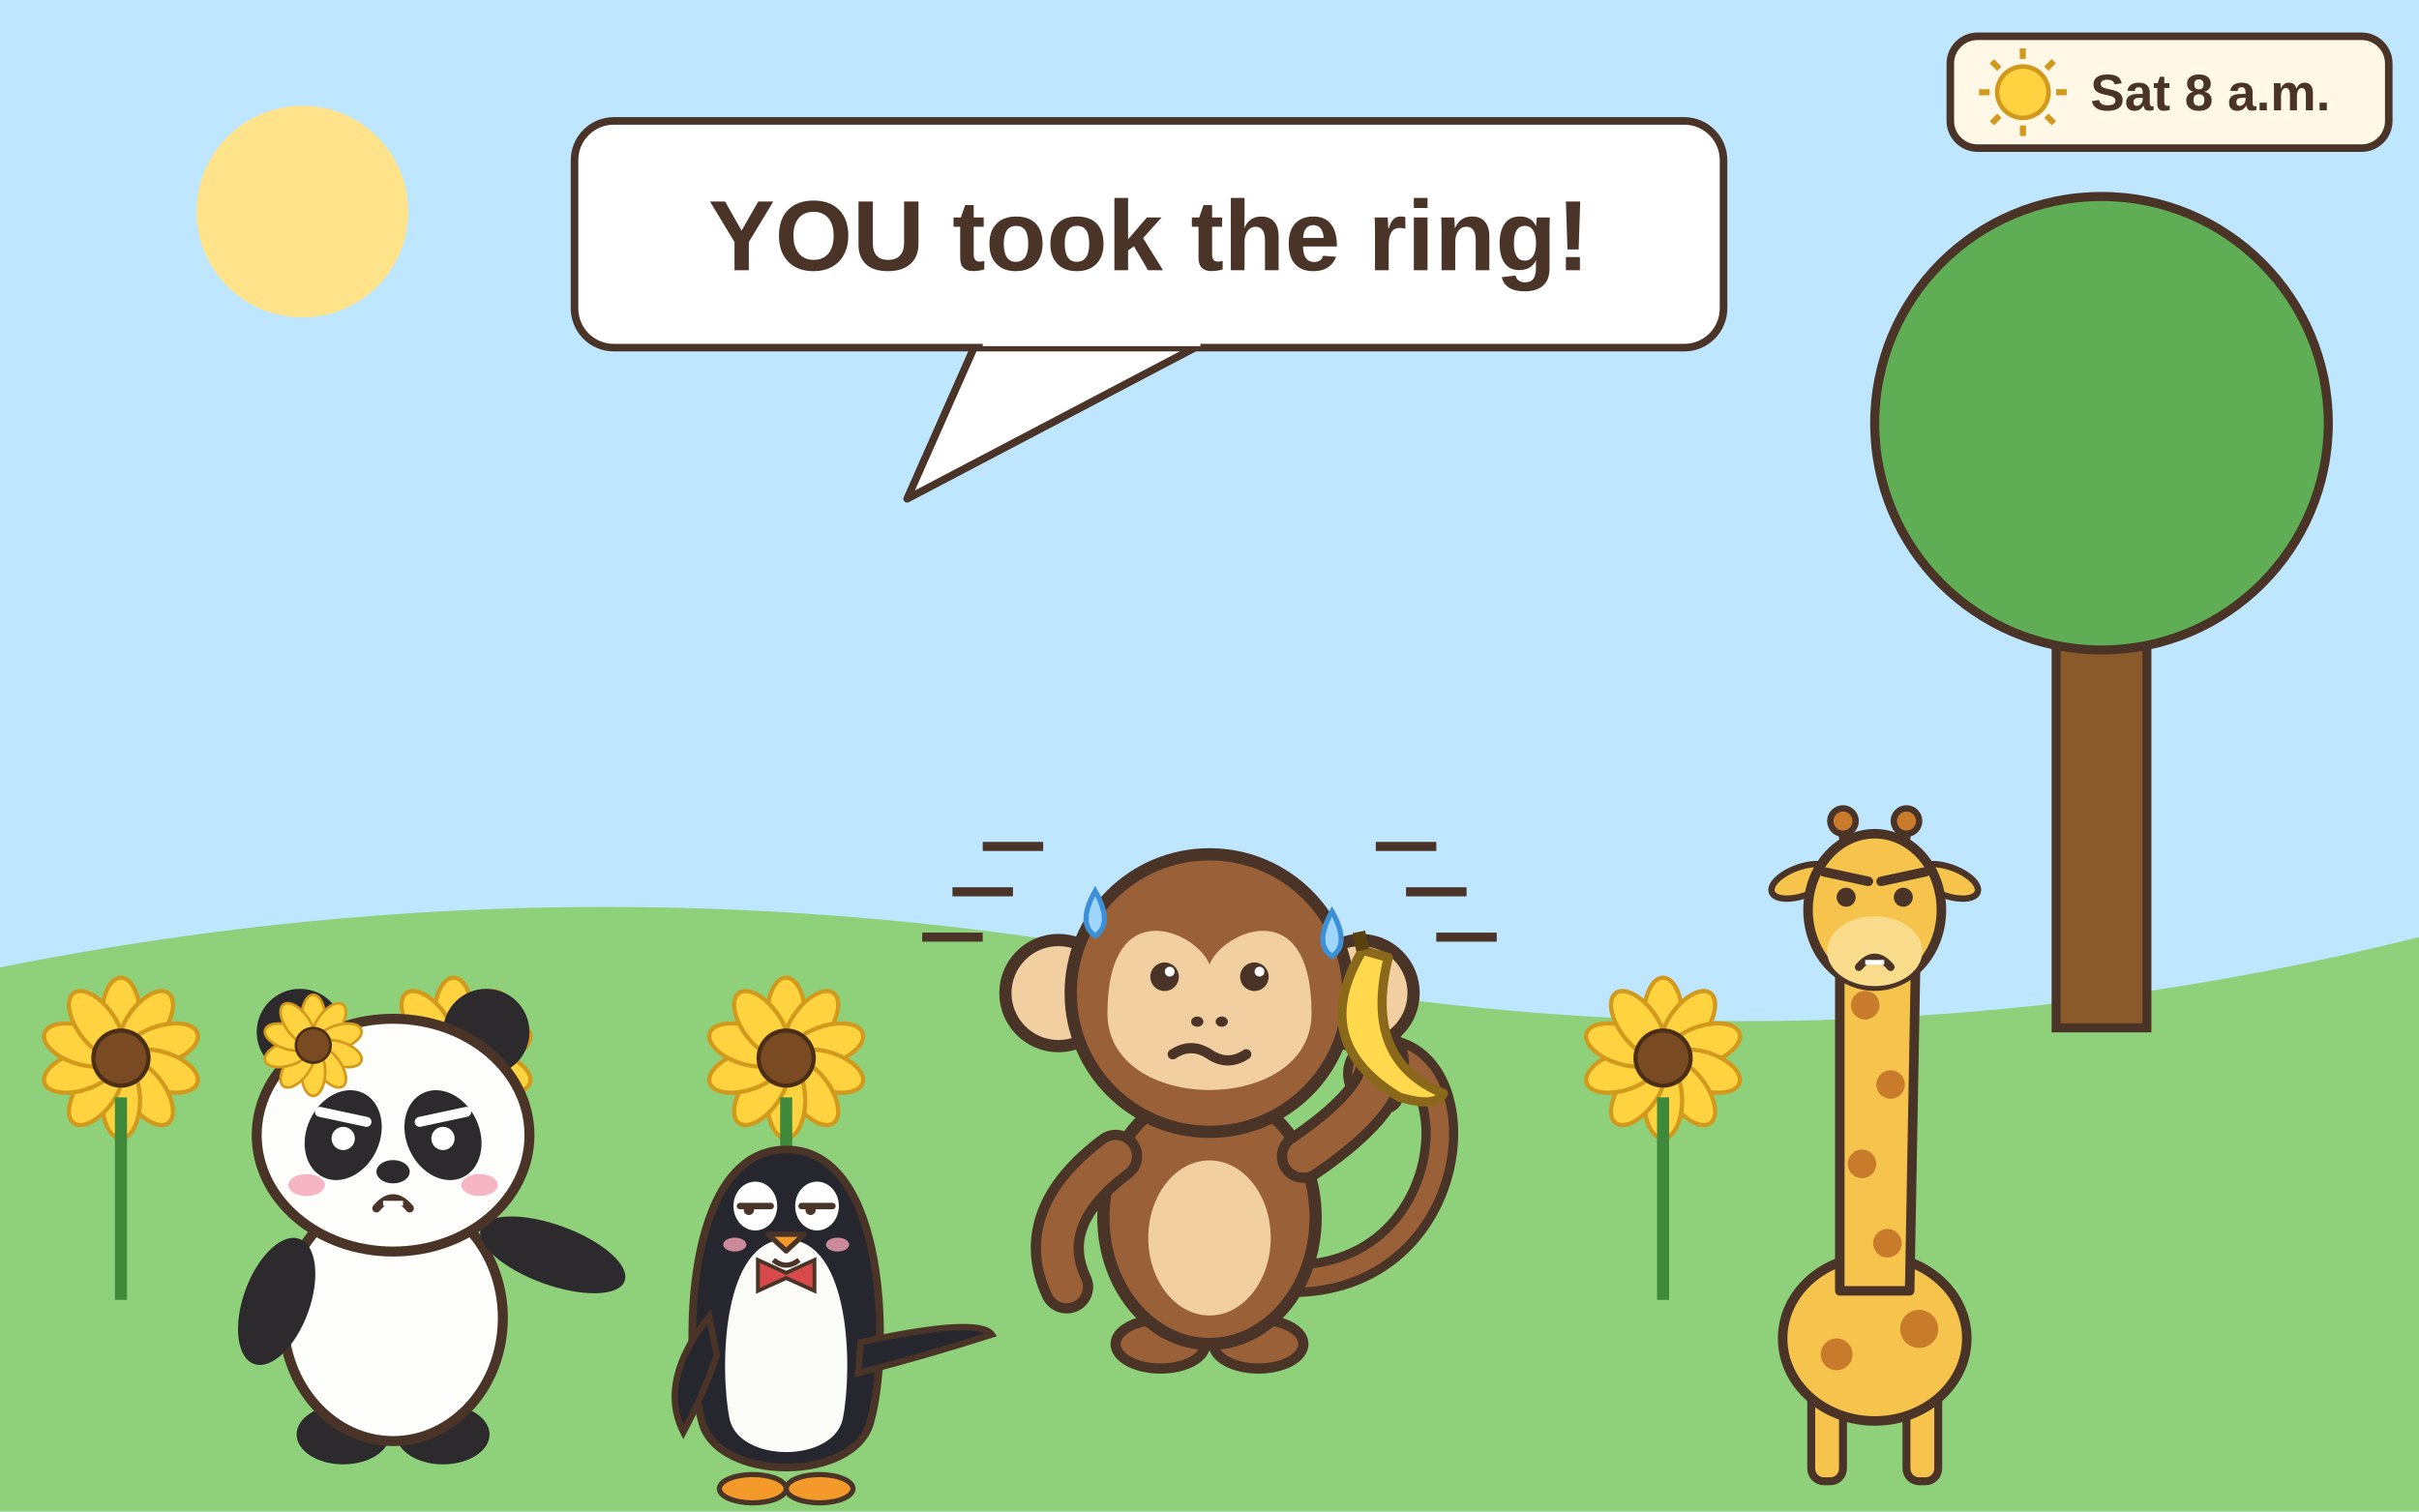
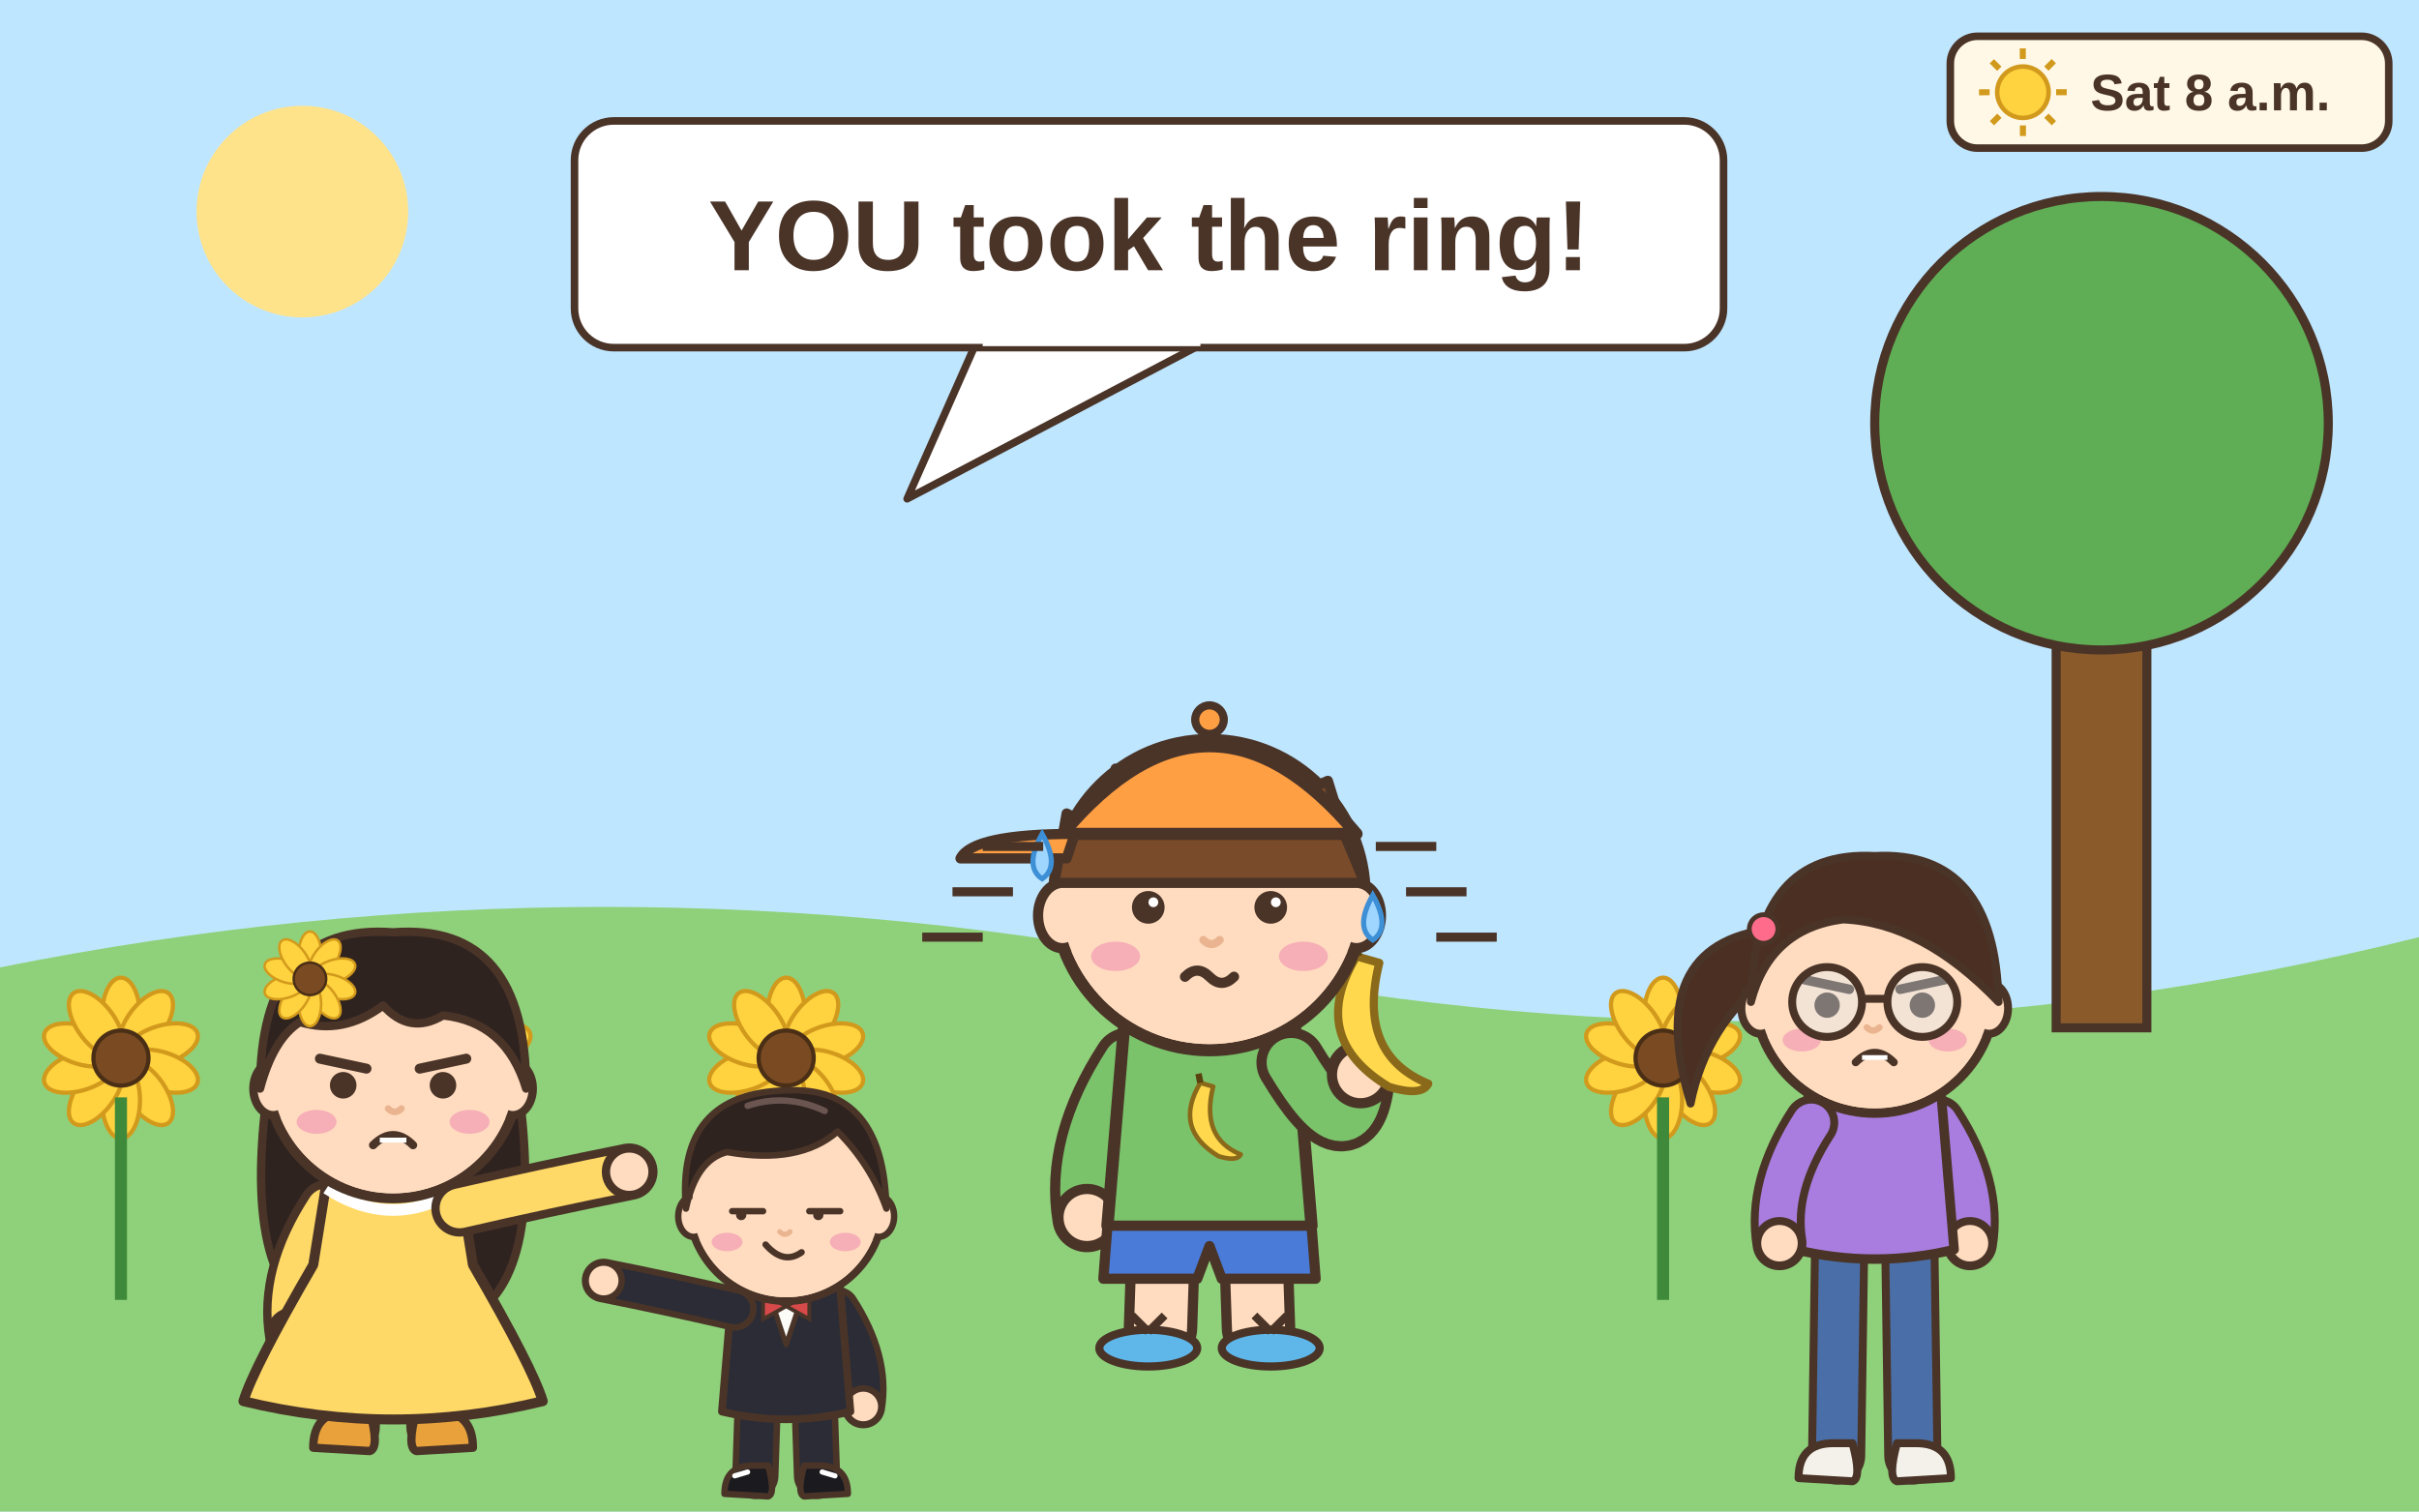
<svg xmlns="http://www.w3.org/2000/svg" viewBox="0 0 1600 1000" width="1600" height="1000">
  <style>.ch{animation:breathe 3.4s ease-in-out infinite;animation-delay:var(--d,0s);transform-box:fill-box;transform-origin:50% 100%}.m-happy,.m-love{animation-name:hop;animation-duration:2.8s}.m-shock{animation-name:shiver;animation-duration:2.4s}.m-angry{animation-name:puff;animation-duration:1.3s}.m-sad,.m-cry{animation-name:droop;animation-duration:4s}.m-sleep{animation-name:snore;animation-duration:3.8s}.m-sly,.m-sweat,.m-grumpy{animation-name:shifty;animation-duration:2.4s}@keyframes breathe{50%{transform:scale(1.015,.985)}}@keyframes hop{0%,58%,100%{transform:none}68%{transform:translateY(-16px) scale(.98,1.03)}78%{transform:scale(1.035,.965)}86%{transform:none}}@keyframes shiver{0%,30%,100%{transform:none}4%{transform:translateX(-7px) rotate(-1.5deg)}8%{transform:translateX(7px) rotate(1.5deg)}12%{transform:translateX(-6px)}16%{transform:translateX(6px)}20%{transform:translateX(-3px)}}@keyframes puff{50%{transform:scale(1.045,.965) translateY(2px)}}@keyframes droop{50%{transform:scale(1.01,.97) rotate(-1.2deg)}}@keyframes snore{50%{transform:scale(1.035,.965)}}@keyframes shifty{0%,100%{transform:rotate(-2deg)}50%{transform:rotate(2deg)}}.blink{animation:blink 4.6s infinite;animation-delay:var(--d,0s);transform-box:fill-box;transform-origin:50% 50%}@keyframes blink{0%,91%,100%{transform:none}94%{transform:scaleY(.1)}}.drip{animation:drip 1.8s ease-in infinite;animation-delay:var(--d,0s)}.drip+.drip{animation-delay:calc(var(--d,0s) - .9s)}@keyframes drip{0%{transform:translateY(-8px);opacity:0}25%{opacity:1}100%{transform:translateY(34px);opacity:0}}.zz{animation:zz 3s ease-in-out infinite}@keyframes zz{0%{transform:translate(0,14px);opacity:0}30%{opacity:1}100%{transform:translate(24px,-34px);opacity:0}}.twinkle{animation:tw 1.8s ease-in-out infinite;animation-delay:var(--d,0s);transform-box:fill-box;transform-origin:50% 50%}@keyframes tw{0%,100%{transform:scale(.7) rotate(0);opacity:.75}50%{transform:scale(1.18) rotate(45deg);opacity:1}}.sway{animation:sway 3.4s ease-in-out infinite;animation-delay:var(--d,0s);transform-box:fill-box;transform-origin:50% 100%}@keyframes sway{0%,100%{transform:rotate(-3deg) translateY(0)}50%{transform:rotate(3deg) translateY(-14px)}}.beat{animation:beat 1.3s ease-in-out infinite;animation-delay:var(--d,0s);transform-box:fill-box;transform-origin:50% 50%}@keyframes beat{0%,60%,100%{transform:scale(1)}12%{transform:scale(1.16)}24%{transform:scale(.96)}36%{transform:scale(1.08)}}.tail{animation:wag 1.7s ease-in-out infinite;transform-origin:60px -40px}@keyframes wag{50%{transform:rotate(10deg)}}.paw{animation:paw 1s ease-in-out infinite;transform-origin:56px -112px}@keyframes paw{50%{transform:rotate(-18deg)}}.float{animation:float 3.2s ease-in-out infinite;animation-delay:var(--d,0s)}@keyframes float{50%{transform:translateY(-18px)}}.ripple{animation:ripple 2.8s ease-in-out infinite;animation-delay:var(--d,0s)}@keyframes ripple{50%{transform:translateX(26px);opacity:.3}}.flutter{animation:flutter 2.4s ease-in-out infinite;animation-delay:var(--d,0s);transform-box:fill-box;transform-origin:50% 0}@keyframes flutter{50%{transform:rotate(9deg)}}.glow{animation:glow 2.6s ease-in-out infinite}@keyframes glow{50%{opacity:.35}}@media (prefers-reduced-motion:reduce){*{animation:none!important}}</style>
  <rect width="1600" height="1000" fill="#bfe6ff" />
  <circle cx="200" cy="140" r="70" fill="#ffe38a" />
  <path d="M0 640 Q 400 560 800 640 T 1600 620 L 1600 1000 L 0 1000Z" fill="#8fd17a" />
  <rect x="1360" y="300" width="60" height="380" fill="#8a5a2b" stroke="#4a3428" stroke-width="6" />
  <circle cx="1390" cy="280" r="150" fill="#5fae55" stroke="#4a3428" stroke-width="6" />
  <g transform="translate(80 700) scale(1.4)">
    <ellipse cx="0" cy="-20" rx="9" ry="18" fill="#ffd23f" stroke="#d29a1c" stroke-width="2" transform="rotate(0)" />
    <ellipse cx="0" cy="-20" rx="9" ry="18" fill="#ffd23f" stroke="#d29a1c" stroke-width="2" transform="rotate(36)" />
    <ellipse cx="0" cy="-20" rx="9" ry="18" fill="#ffd23f" stroke="#d29a1c" stroke-width="2" transform="rotate(72)" />
    <ellipse cx="0" cy="-20" rx="9" ry="18" fill="#ffd23f" stroke="#d29a1c" stroke-width="2" transform="rotate(108)" />
    <ellipse cx="0" cy="-20" rx="9" ry="18" fill="#ffd23f" stroke="#d29a1c" stroke-width="2" transform="rotate(144)" />
    <ellipse cx="0" cy="-20" rx="9" ry="18" fill="#ffd23f" stroke="#d29a1c" stroke-width="2" transform="rotate(180)" />
    <ellipse cx="0" cy="-20" rx="9" ry="18" fill="#ffd23f" stroke="#d29a1c" stroke-width="2" transform="rotate(216)" />
    <ellipse cx="0" cy="-20" rx="9" ry="18" fill="#ffd23f" stroke="#d29a1c" stroke-width="2" transform="rotate(252)" />
    <ellipse cx="0" cy="-20" rx="9" ry="18" fill="#ffd23f" stroke="#d29a1c" stroke-width="2" transform="rotate(288)" />
    <ellipse cx="0" cy="-20" rx="9" ry="18" fill="#ffd23f" stroke="#d29a1c" stroke-width="2" transform="rotate(324)" />
    <circle r="13" fill="#7a4b22" stroke="#4a2f16" stroke-width="2" />
  </g>
  <g transform="translate(300 700) scale(1.4)">
    <ellipse cx="0" cy="-20" rx="9" ry="18" fill="#ffd23f" stroke="#d29a1c" stroke-width="2" transform="rotate(0)" />
    <ellipse cx="0" cy="-20" rx="9" ry="18" fill="#ffd23f" stroke="#d29a1c" stroke-width="2" transform="rotate(36)" />
    <ellipse cx="0" cy="-20" rx="9" ry="18" fill="#ffd23f" stroke="#d29a1c" stroke-width="2" transform="rotate(72)" />
    <ellipse cx="0" cy="-20" rx="9" ry="18" fill="#ffd23f" stroke="#d29a1c" stroke-width="2" transform="rotate(108)" />
    <ellipse cx="0" cy="-20" rx="9" ry="18" fill="#ffd23f" stroke="#d29a1c" stroke-width="2" transform="rotate(144)" />
    <ellipse cx="0" cy="-20" rx="9" ry="18" fill="#ffd23f" stroke="#d29a1c" stroke-width="2" transform="rotate(180)" />
    <ellipse cx="0" cy="-20" rx="9" ry="18" fill="#ffd23f" stroke="#d29a1c" stroke-width="2" transform="rotate(216)" />
    <ellipse cx="0" cy="-20" rx="9" ry="18" fill="#ffd23f" stroke="#d29a1c" stroke-width="2" transform="rotate(252)" />
    <ellipse cx="0" cy="-20" rx="9" ry="18" fill="#ffd23f" stroke="#d29a1c" stroke-width="2" transform="rotate(288)" />
    <ellipse cx="0" cy="-20" rx="9" ry="18" fill="#ffd23f" stroke="#d29a1c" stroke-width="2" transform="rotate(324)" />
    <circle r="13" fill="#7a4b22" stroke="#4a2f16" stroke-width="2" />
  </g>
  <g transform="translate(520 700) scale(1.4)">
    <ellipse cx="0" cy="-20" rx="9" ry="18" fill="#ffd23f" stroke="#d29a1c" stroke-width="2" transform="rotate(0)" />
    <ellipse cx="0" cy="-20" rx="9" ry="18" fill="#ffd23f" stroke="#d29a1c" stroke-width="2" transform="rotate(36)" />
    <ellipse cx="0" cy="-20" rx="9" ry="18" fill="#ffd23f" stroke="#d29a1c" stroke-width="2" transform="rotate(72)" />
    <ellipse cx="0" cy="-20" rx="9" ry="18" fill="#ffd23f" stroke="#d29a1c" stroke-width="2" transform="rotate(108)" />
    <ellipse cx="0" cy="-20" rx="9" ry="18" fill="#ffd23f" stroke="#d29a1c" stroke-width="2" transform="rotate(144)" />
    <ellipse cx="0" cy="-20" rx="9" ry="18" fill="#ffd23f" stroke="#d29a1c" stroke-width="2" transform="rotate(180)" />
    <ellipse cx="0" cy="-20" rx="9" ry="18" fill="#ffd23f" stroke="#d29a1c" stroke-width="2" transform="rotate(216)" />
    <ellipse cx="0" cy="-20" rx="9" ry="18" fill="#ffd23f" stroke="#d29a1c" stroke-width="2" transform="rotate(252)" />
    <ellipse cx="0" cy="-20" rx="9" ry="18" fill="#ffd23f" stroke="#d29a1c" stroke-width="2" transform="rotate(288)" />
    <ellipse cx="0" cy="-20" rx="9" ry="18" fill="#ffd23f" stroke="#d29a1c" stroke-width="2" transform="rotate(324)" />
    <circle r="13" fill="#7a4b22" stroke="#4a2f16" stroke-width="2" />
  </g>
  <g transform="translate(1100 700) scale(1.4)">
    <ellipse cx="0" cy="-20" rx="9" ry="18" fill="#ffd23f" stroke="#d29a1c" stroke-width="2" transform="rotate(0)" />
    <ellipse cx="0" cy="-20" rx="9" ry="18" fill="#ffd23f" stroke="#d29a1c" stroke-width="2" transform="rotate(36)" />
    <ellipse cx="0" cy="-20" rx="9" ry="18" fill="#ffd23f" stroke="#d29a1c" stroke-width="2" transform="rotate(72)" />
    <ellipse cx="0" cy="-20" rx="9" ry="18" fill="#ffd23f" stroke="#d29a1c" stroke-width="2" transform="rotate(108)" />
    <ellipse cx="0" cy="-20" rx="9" ry="18" fill="#ffd23f" stroke="#d29a1c" stroke-width="2" transform="rotate(144)" />
    <ellipse cx="0" cy="-20" rx="9" ry="18" fill="#ffd23f" stroke="#d29a1c" stroke-width="2" transform="rotate(180)" />
    <ellipse cx="0" cy="-20" rx="9" ry="18" fill="#ffd23f" stroke="#d29a1c" stroke-width="2" transform="rotate(216)" />
    <ellipse cx="0" cy="-20" rx="9" ry="18" fill="#ffd23f" stroke="#d29a1c" stroke-width="2" transform="rotate(252)" />
    <ellipse cx="0" cy="-20" rx="9" ry="18" fill="#ffd23f" stroke="#d29a1c" stroke-width="2" transform="rotate(288)" />
    <ellipse cx="0" cy="-20" rx="9" ry="18" fill="#ffd23f" stroke="#d29a1c" stroke-width="2" transform="rotate(324)" />
    <circle r="13" fill="#7a4b22" stroke="#4a2f16" stroke-width="2" />
  </g>
  <path d="M80 726 L 80 860" stroke="#3f8a3a" stroke-width="8" />
  <path d="M300 726 L 300 860" stroke="#3f8a3a" stroke-width="8" />
  <path d="M520 726 L 520 860" stroke="#3f8a3a" stroke-width="8" />
  <path d="M1100 726 L 1100 860" stroke="#3f8a3a" stroke-width="8" />
  <g transform="translate(800 900) scale(1.35 1.35)">
-     <g class="ch ch-monkey m-sweat" style="--d:-2.5s">
-       <path d="M40 -40 C 120 -40 130 -140 90 -150 C 70 -154 70 -130 86 -130" fill="none" stroke="#4a3428" stroke-width="18" stroke-linecap="round" />
-       <path d="M40 -40 C 120 -40 130 -140 90 -150 C 70 -154 70 -130 86 -130" fill="none" stroke="#9a6038" stroke-width="9" stroke-linecap="round" />
-       <ellipse cx="-24" cy="-8" rx="22" ry="12" fill="#9a6038" stroke="#4a3428" stroke-width="5" />
-       <ellipse cx="24" cy="-8" rx="22" ry="12" fill="#9a6038" stroke="#4a3428" stroke-width="5" />
-       <ellipse cx="0" cy="-70" rx="52" ry="62" fill="#9a6038" stroke="#4a3428" stroke-width="6" />
-       <ellipse cx="0" cy="-60" rx="30" ry="38" fill="#f1cfa0" />
-       <path d="M-46 -100 Q -86 -70 -70 -36" stroke="#4a3428" stroke-width="26" stroke-linecap="round" fill="none" />
-       <path d="M-46 -100 Q -86 -70 -70 -36" stroke="#9a6038" stroke-width="16" stroke-linecap="round" fill="none" />
-       <path d="M46 -100 Q 90 -130 84 -150" stroke="#4a3428" stroke-width="26" stroke-linecap="round" fill="none" />
-       <path d="M46 -100 Q 90 -130 84 -150" stroke="#9a6038" stroke-width="16" stroke-linecap="round" fill="none" />
-       <circle cx="-74" cy="-180" r="26" fill="#f1cfa0" stroke="#4a3428" stroke-width="6" />
-       <circle cx="74" cy="-180" r="26" fill="#f1cfa0" stroke="#4a3428" stroke-width="6" />
-       <circle cx="0" cy="-180" r="68" fill="#9a6038" stroke="#4a3428" stroke-width="6" />
-       <path d="M-50 -170 C -50 -230 -6 -210 0 -194 C 6 -210 50 -230 50 -170 C 50 -120 -50 -120 -50 -170 Z" fill="#f1cfa0" />
-       <g class="blink">
-         <circle cx="-22" cy="-188" r="7" fill="#4a3428" />
-         <circle cx="-19.5" cy="-190.5" r="2.4" fill="#fff" />
-         <circle cx="22" cy="-188" r="7" fill="#4a3428" />
-         <circle cx="24.5" cy="-190.5" r="2.4" fill="#fff" />
-       </g>
-       <ellipse cx="-6" cy="-166" rx="3" ry="2.5" fill="#4a3428" />
-       <ellipse cx="6" cy="-166" rx="3" ry="2.5" fill="#4a3428" />
-       <path d="M-18 -150 q 9 -6 18 0 q 9 6 18 0" fill="none" stroke="#4a3428" stroke-width="5" stroke-linecap="round" />
-       <g transform="translate(84 -165) scale(0.9)">
+     <g class="ch ch-bin m-sweat" style="--d:-2.5s">
+       <path d="M-22 -76 L -24 -16" fill="none" stroke="#4a3428" stroke-width="36" stroke-linecap="round" stroke-linejoin="round" />
+       <path d="M-22 -76 L -24 -16" fill="none" stroke="#ffdcbf" stroke-width="26" stroke-linecap="round" stroke-linejoin="round" />
+       <path d="M22 -76 L 24 -16" fill="none" stroke="#4a3428" stroke-width="36" stroke-linecap="round" stroke-linejoin="round" />
+       <path d="M22 -76 L 24 -16" fill="none" stroke="#ffdcbf" stroke-width="26" stroke-linecap="round" stroke-linejoin="round" />
+       <ellipse cx="-30" cy="-6" rx="24" ry="9" fill="#5fb6e8" stroke="#4a3428" stroke-width="4" />
+       <ellipse cx="30" cy="-6" rx="24" ry="9" fill="#5fb6e8" stroke="#4a3428" stroke-width="4" />
+       <path d="M-30 -14 l -8 -8 M-30 -14 l 8 -8 M30 -14 l -8 -8 M30 -14 l 8 -8" stroke="#4a3428" stroke-width="4" />
+       <path d="M-40 -146 Q -66 -106 -60 -70" fill="none" stroke="#4a3428" stroke-width="34" stroke-linecap="round" stroke-linejoin="round" />
+       <path d="M-40 -146 Q -66 -106 -60 -70" fill="none" stroke="#7ac36a" stroke-width="24" stroke-linecap="round" stroke-linejoin="round" />
+       <circle cx="-60" cy="-70" r="14" fill="#ffdcbf" stroke="#4a3428" stroke-width="5" />
+       <path d="M-42 -162 Q 0 -174 42 -162 L 50 -66 Q 0 -54 -50 -66 Z" fill="#7ac36a" stroke="#4a3428" stroke-width="6" stroke-linejoin="round" />
+       <path d="M-50 -66 L -52 -40 L -6 -40 L 0 -56 L 6 -40 L 52 -40 L 50 -66 Z" fill="#4a7bd9" stroke="#4a3428" stroke-width="5" stroke-linejoin="round" />
+       <g transform="translate(0 -118) scale(0.45)">
        <path d="M-10 -40 Q -40 10 10 40 Q 30 46 34 38 Q -10 20 4 -36 Z" fill="#ffd84d" stroke="#8a6a1a" stroke-width="5" stroke-linejoin="round" />
        <path d="M-10 -40 l -2 -10" stroke="#5a4210" stroke-width="7" />
      </g>
-       <path class="drip" d="M-56 -230 q -9 16 0 22 q 9 -6 0 -22z" fill="#9fd6ff" stroke="#3d8fd6" stroke-width="2.5" />
-       <path class="drip" d="M60 -220 q -9 16 0 22 q 9 -6 0 -22z" fill="#9fd6ff" stroke="#3d8fd6" stroke-width="2.5" />
+       <path d="M40 -146 Q 70 -96 74 -140" fill="none" stroke="#4a3428" stroke-width="34" stroke-linecap="round" stroke-linejoin="round" />
+       <path d="M40 -146 Q 70 -96 74 -140" fill="none" stroke="#7ac36a" stroke-width="24" stroke-linecap="round" stroke-linejoin="round" />
+       <circle cx="74" cy="-140" r="14" fill="#ffdcbf" stroke="#4a3428" stroke-width="5" />
+       <g transform="translate(80 -166) scale(0.8)">
+         <path d="M-10 -40 Q -40 10 10 40 Q 30 46 34 38 Q -10 20 4 -36 Z" fill="#ffd84d" stroke="#8a6a1a" stroke-width="5" stroke-linejoin="round" />
+         <path d="M-10 -40 l -2 -10" stroke="#5a4210" stroke-width="7" />
+       </g>
+       <circle cx="0" cy="-228" r="76" fill="#ffdcbf" stroke="#4a3428" stroke-width="6" />
+       <ellipse cx="-72" cy="-218" rx="12" ry="16" fill="#ffdcbf" stroke="#4a3428" stroke-width="5" />
+       <ellipse cx="72" cy="-218" rx="12" ry="16" fill="#ffdcbf" stroke="#4a3428" stroke-width="5" />
+       <circle cx="0" cy="-228" r="73" fill="#ffdcbf" />
+       <g class="blink">
+         <circle cx="-30" cy="-222" r="8" fill="#4a3428" />
+         <circle cx="-27.5" cy="-224.5" r="2.4" fill="#fff" />
+         <circle cx="30" cy="-222" r="8" fill="#4a3428" />
+         <circle cx="32.5" cy="-224.5" r="2.4" fill="#fff" />
+       </g>
+       <path d="M-12 -188 q 6 -6 12 0 q 6 6 12 0" fill="none" stroke="#4a3428" stroke-width="5" stroke-linecap="round" />
+       <ellipse cx="-46" cy="-198" rx="12" ry="7.2" fill="#f4a3b5" opacity=".8" />
+       <ellipse cx="46" cy="-198" rx="12" ry="7.2" fill="#f4a3b5" opacity=".8" />
+       <path d="M-3 -206 q 4 4 8 0" fill="none" stroke="#e9b48f" stroke-width="4" stroke-linecap="round" />
+       <path d="M-76 -234 L -70 -268 L -50 -258 L -46 -290 L -10 -272 L 10 -298 L 30 -272 L 58 -284 L 66 -258 L 76 -234 Z" fill="#7a4b2a" stroke="#4a3428" stroke-width="5" stroke-linejoin="round" />
+       <path d="M-72 -258 Q 0 -344 72 -258 Z" fill="#ff9f43" stroke="#4a3428" stroke-width="6" stroke-linejoin="round" />
+       <path d="M-66 -258 Q -116 -258 -122 -246 L -70 -246 Z" fill="#ff9f43" stroke="#4a3428" stroke-width="5" stroke-linejoin="round" />
+       <circle cx="0" cy="-314" r="7" fill="#ff9f43" stroke="#4a3428" stroke-width="4" />
+       <path class="drip" d="M-82 -258 q -9 16 0 22 q 9 -6 0 -22z" fill="#9fd6ff" stroke="#3d8fd6" stroke-width="2.5" />
+       <path class="drip" d="M80 -228 q -9 16 0 22 q 9 -6 0 -22z" fill="#9fd6ff" stroke="#3d8fd6" stroke-width="2.5" />
    </g>
  </g>
  <g transform="translate(260 960) scale(1.1 1.1)">
-     <g class="ch ch-panda m-angry" style="--d:-1.8s">
-       <ellipse cx="-30" cy="-10" rx="28" ry="18" fill="#2d2a2e" />
-       <ellipse cx="30" cy="-10" rx="28" ry="18" fill="#2d2a2e" />
-       <ellipse cx="0" cy="-80" rx="66" ry="74" fill="#fdfdfb" stroke="#4a3428" stroke-width="6" />
-       <ellipse cx="-70" cy="-90" rx="20" ry="40" fill="#2d2a2e" transform="rotate(20 -70 -90)" />
-       <ellipse cx="96" cy="-118" rx="18" ry="46" fill="#2d2a2e" transform="rotate(-70 96 -118)" />
-       <circle cx="-56" cy="-252" r="26" fill="#2d2a2e" />
-       <circle cx="56" cy="-252" r="26" fill="#2d2a2e" />
-       <ellipse cx="0" cy="-190" rx="82" ry="70" fill="#fdfdfb" stroke="#4a3428" stroke-width="6" />
-       <ellipse cx="-30" cy="-190" rx="22" ry="28" fill="#2d2a2e" transform="rotate(25 -30 -190)" />
-       <ellipse cx="30" cy="-190" rx="22" ry="28" fill="#2d2a2e" transform="rotate(-25 30 -190)" />
-       <g class="blink">
-         <circle cx="-30" cy="-188" r="7" fill="#fff" />
-         <path d="M-44 -204 L -16 -198" stroke="#fff" stroke-width="6" stroke-linecap="round" />
-         <circle cx="30" cy="-188" r="7" fill="#fff" />
-         <path d="M16 -198 L 44 -204" stroke="#fff" stroke-width="6" stroke-linecap="round" />
-       </g>
-       <ellipse cx="0" cy="-168" rx="10" ry="7" fill="#2d2a2e" />
-       <path d="M-10 -146 Q 0 -158 10 -146" fill="none" stroke="#4a3428" stroke-width="5" stroke-linecap="round" />
-       <path d="M-6 -149 L 6 -149" stroke="#fff" stroke-width="3" />
-       <ellipse cx="-52" cy="-160" rx="11" ry="6.6" fill="#f4a3b5" opacity=".8" />
-       <ellipse cx="52" cy="-160" rx="11" ry="6.6" fill="#f4a3b5" opacity=".8" />
-       <g transform="translate(-48 -244) scale(0.8)">
+     <g class="ch ch-hoa m-angry" style="--d:-1.8s">
+       <path d="M-74 -228 Q -94 -98 -40 -78 L 40 -78 Q 94 -98 74 -228 Z" fill="#2f2320" stroke="#4a3428" stroke-width="5" />
+       <path d="M-20 -60 L -22 -14" fill="none" stroke="#4a3428" stroke-width="28" stroke-linecap="round" stroke-linejoin="round" />
+       <path d="M-20 -60 L -22 -14" fill="none" stroke="#ffdcbf" stroke-width="18" stroke-linecap="round" stroke-linejoin="round" />
+       <path d="M20 -60 L 22 -14" fill="none" stroke="#4a3428" stroke-width="28" stroke-linecap="round" stroke-linejoin="round" />
+       <path d="M20 -60 L 22 -14" fill="none" stroke="#ffdcbf" stroke-width="18" stroke-linecap="round" stroke-linejoin="round" />
+       <path d="M-48 -2 Q -48 -24 -26 -24 L -14 -24 Q -8 -2 -14 0 Z" fill="#e9a23b" stroke="#4a3428" stroke-width="5" stroke-linejoin="round" />
+       <path d="M48 -2 Q 48 -24 26 -24 L 14 -24 Q 8 -2 14 0 Z" fill="#e9a23b" stroke="#4a3428" stroke-width="5" stroke-linejoin="round" />
+       <path d="M-40 -146 Q -66 -106 -60 -70" fill="none" stroke="#4a3428" stroke-width="34" stroke-linecap="round" stroke-linejoin="round" />
+       <path d="M-40 -146 Q -66 -106 -60 -70" fill="none" stroke="#ffd967" stroke-width="24" stroke-linecap="round" stroke-linejoin="round" />
+       <circle cx="-60" cy="-70" r="14" fill="#ffdcbf" stroke="#4a3428" stroke-width="5" />
+       <path d="M-40 -162 Q 0 -174 40 -162 L 48 -112 Q 84 -50 90 -30 Q 0 -8 -90 -30 Q -84 -50 -48 -112 Z" fill="#ffd967" stroke="#4a3428" stroke-width="6" stroke-linejoin="round" />
+       <path d="M-40 -158 Q 0 -132 40 -158" fill="none" stroke="#fff" stroke-width="7" />
+       <path d="M40 -146 Q 92 -158 142 -168" fill="none" stroke="#4a3428" stroke-width="34" stroke-linecap="round" stroke-linejoin="round" />
+       <path d="M40 -146 Q 92 -158 142 -168" fill="none" stroke="#ffd967" stroke-width="24" stroke-linecap="round" stroke-linejoin="round" />
+       <circle cx="142" cy="-168" r="14" fill="#ffdcbf" stroke="#4a3428" stroke-width="5" />
+       <circle cx="0" cy="-228" r="76" fill="#ffdcbf" stroke="#4a3428" stroke-width="6" />
+       <ellipse cx="-72" cy="-218" rx="12" ry="16" fill="#ffdcbf" stroke="#4a3428" stroke-width="5" />
+       <ellipse cx="72" cy="-218" rx="12" ry="16" fill="#ffdcbf" stroke="#4a3428" stroke-width="5" />
+       <circle cx="0" cy="-228" r="73" fill="#ffdcbf" />
+       <g class="blink">
+         <circle cx="-30" cy="-220" r="8" fill="#4a3428" />
+         <path d="M-44 -236 L -16 -230" stroke="#4a3428" stroke-width="6" stroke-linecap="round" />
+         <circle cx="30" cy="-220" r="8" fill="#4a3428" />
+         <path d="M16 -230 L 44 -236" stroke="#4a3428" stroke-width="6" stroke-linecap="round" />
+       </g>
+       <path d="M-12 -184 Q 0 -196 12 -184" fill="none" stroke="#4a3428" stroke-width="5" stroke-linecap="round" />
+       <path d="M-8 -187 L 8 -187" stroke="#fff" stroke-width="3" />
+       <ellipse cx="-46" cy="-198" rx="12" ry="7.2" fill="#f4a3b5" opacity=".8" />
+       <ellipse cx="46" cy="-198" rx="12" ry="7.2" fill="#f4a3b5" opacity=".8" />
+       <path d="M-3 -206 q 4 4 8 0" fill="none" stroke="#e9b48f" stroke-width="4" stroke-linecap="round" />
+       <path d="M-80 -218 Q -80 -318 0 -312 Q 80 -318 80 -218 Q 68 -258 30 -262 Q 10 -250 -6 -268 Q -30 -250 -56 -258 Q -72 -248 -80 -218 Z" fill="#2f2320" stroke="#4a3428" stroke-width="5" stroke-linejoin="round" />
+       <g transform="translate(-50 -284) scale(0.75)">
        <ellipse cx="0" cy="-20" rx="9" ry="18" fill="#ffd23f" stroke="#d29a1c" stroke-width="2" transform="rotate(0)" />
        <ellipse cx="0" cy="-20" rx="9" ry="18" fill="#ffd23f" stroke="#d29a1c" stroke-width="2" transform="rotate(36)" />
        <ellipse cx="0" cy="-20" rx="9" ry="18" fill="#ffd23f" stroke="#d29a1c" stroke-width="2" transform="rotate(72)" />
        <ellipse cx="0" cy="-20" rx="9" ry="18" fill="#ffd23f" stroke="#d29a1c" stroke-width="2" transform="rotate(108)" />
        <ellipse cx="0" cy="-20" rx="9" ry="18" fill="#ffd23f" stroke="#d29a1c" stroke-width="2" transform="rotate(144)" />
        <ellipse cx="0" cy="-20" rx="9" ry="18" fill="#ffd23f" stroke="#d29a1c" stroke-width="2" transform="rotate(180)" />
        <ellipse cx="0" cy="-20" rx="9" ry="18" fill="#ffd23f" stroke="#d29a1c" stroke-width="2" transform="rotate(216)" />
        <ellipse cx="0" cy="-20" rx="9" ry="18" fill="#ffd23f" stroke="#d29a1c" stroke-width="2" transform="rotate(252)" />
        <ellipse cx="0" cy="-20" rx="9" ry="18" fill="#ffd23f" stroke="#d29a1c" stroke-width="2" transform="rotate(288)" />
        <ellipse cx="0" cy="-20" rx="9" ry="18" fill="#ffd23f" stroke="#d29a1c" stroke-width="2" transform="rotate(324)" />
        <circle r="13" fill="#7a4b22" stroke="#4a2f16" stroke-width="2" />
      </g>
    </g>
  </g>
  <g transform="translate(1240 980) scale(-1.05 1.05)">
-     <g class="ch ch-giraffe m-angry" style="--d:-0.02s">
-       <rect x="-40" y="-60" width="20" height="60" rx="8" fill="#f6c44d" stroke="#4a3428" stroke-width="5" />
-       <rect x="20" y="-60" width="20" height="60" rx="8" fill="#f6c44d" stroke="#4a3428" stroke-width="5" />
-       <ellipse cx="0" cy="-90" rx="58" ry="52" fill="#f6c44d" stroke="#4a3428" stroke-width="6" />
-       <path d="M-22 -120 L -26 -340 L 22 -340 L 22 -120 Z" fill="#f6c44d" stroke="#4a3428" stroke-width="6" stroke-linejoin="round" />
-       <circle cx="-8" cy="-150" r="9" fill="#c97b2c" />
-       <circle cx="8" cy="-200" r="9" fill="#c97b2c" />
-       <circle cx="-10" cy="-250" r="9" fill="#c97b2c" />
-       <circle cx="6" cy="-300" r="9" fill="#c97b2c" />
-       <circle cx="-28" cy="-96" r="12" fill="#c97b2c" />
-       <circle cx="24" cy="-80" r="10" fill="#c97b2c" />
-       <path d="M-16 -380 l -4 -34 M16 -380 l 4 -34" stroke="#4a3428" stroke-width="7" />
-       <circle cx="-20" cy="-416" r="8" fill="#c97b2c" stroke="#4a3428" stroke-width="4" />
-       <circle cx="20" cy="-416" r="8" fill="#c97b2c" stroke="#4a3428" stroke-width="4" />
-       <ellipse cx="-46" cy="-378" rx="20" ry="9" fill="#f6c44d" stroke="#4a3428" stroke-width="4" transform="rotate(-20 -46 -378)" />
-       <ellipse cx="46" cy="-378" rx="20" ry="9" fill="#f6c44d" stroke="#4a3428" stroke-width="4" transform="rotate(20 46 -378)" />
-       <ellipse cx="0" cy="-360" rx="42" ry="48" fill="#f6c44d" stroke="#4a3428" stroke-width="6" />
-       <ellipse cx="0" cy="-334" rx="30" ry="22" fill="#f8dc8c" />
-       <g class="blink">
-         <circle cx="-18" cy="-368" r="6" fill="#4a3428" />
-         <path d="M-32 -384 L -4 -378" stroke="#4a3428" stroke-width="6" stroke-linecap="round" />
-         <circle cx="18" cy="-368" r="6" fill="#4a3428" />
-         <path d="M4 -378 L 32 -384" stroke="#4a3428" stroke-width="6" stroke-linecap="round" />
-       </g>
-       <path d="M-10 -324 Q 0 -336 10 -324" fill="none" stroke="#4a3428" stroke-width="5" stroke-linecap="round" />
-       <path d="M-6 -327 L 6 -327" stroke="#fff" stroke-width="3" />
+     <g class="ch ch-linh m-angry" style="--d:-0.02s">
+       <path d="M66 -348 Q 146 -338 116 -238 Q 106 -288 66 -318 Z" fill="#4a2f22" stroke="#4a3428" stroke-width="5" stroke-linejoin="round" />
+       <path d="M-22 -156 L -24 -16" fill="none" stroke="#4a3428" stroke-width="36" stroke-linecap="round" stroke-linejoin="round" />
+       <path d="M-22 -156 L -24 -16" fill="none" stroke="#4a6fa8" stroke-width="26" stroke-linecap="round" stroke-linejoin="round" />
+       <path d="M22 -156 L 24 -16" fill="none" stroke="#4a3428" stroke-width="36" stroke-linecap="round" stroke-linejoin="round" />
+       <path d="M22 -156 L 24 -16" fill="none" stroke="#4a6fa8" stroke-width="26" stroke-linecap="round" stroke-linejoin="round" />
+       <path d="M-48 -2 Q -48 -24 -26 -24 L -14 -24 Q -8 -2 -14 0 Z" fill="#f4f1ea" stroke="#4a3428" stroke-width="5" stroke-linejoin="round" />
+       <path d="M48 -2 Q 48 -24 26 -24 L 14 -24 Q 8 -2 14 0 Z" fill="#f4f1ea" stroke="#4a3428" stroke-width="5" stroke-linejoin="round" />
+       <path d="M-40 -226 Q -66 -186 -60 -150" fill="none" stroke="#4a3428" stroke-width="34" stroke-linecap="round" stroke-linejoin="round" />
+       <path d="M-40 -226 Q -66 -186 -60 -150" fill="none" stroke="#a97de0" stroke-width="24" stroke-linecap="round" stroke-linejoin="round" />
+       <circle cx="-60" cy="-150" r="14" fill="#ffdcbf" stroke="#4a3428" stroke-width="5" />
+       <path d="M-42 -242 Q 0 -254 42 -242 L 50 -146 Q 0 -134 -50 -146 Z" fill="#a97de0" stroke="#4a3428" stroke-width="6" stroke-linejoin="round" />
+       <path d="M40 -226 Q 66 -186 60 -150" fill="none" stroke="#4a3428" stroke-width="34" stroke-linecap="round" stroke-linejoin="round" />
+       <path d="M40 -226 Q 66 -186 60 -150" fill="none" stroke="#a97de0" stroke-width="24" stroke-linecap="round" stroke-linejoin="round" />
+       <circle cx="60" cy="-150" r="14" fill="#ffdcbf" stroke="#4a3428" stroke-width="5" />
+       <circle cx="0" cy="-308" r="76" fill="#ffdcbf" stroke="#4a3428" stroke-width="6" />
+       <ellipse cx="-72" cy="-298" rx="12" ry="16" fill="#ffdcbf" stroke="#4a3428" stroke-width="5" />
+       <ellipse cx="72" cy="-298" rx="12" ry="16" fill="#ffdcbf" stroke="#4a3428" stroke-width="5" />
+       <circle cx="0" cy="-308" r="73" fill="#ffdcbf" />
+       <g class="blink">
+         <circle cx="-30" cy="-300" r="8" fill="#4a3428" />
+         <path d="M-44 -316 L -16 -310" stroke="#4a3428" stroke-width="6" stroke-linecap="round" />
+         <circle cx="30" cy="-300" r="8" fill="#4a3428" />
+         <path d="M16 -310 L 44 -316" stroke="#4a3428" stroke-width="6" stroke-linecap="round" />
+       </g>
+       <path d="M-12 -264 Q 0 -276 12 -264" fill="none" stroke="#4a3428" stroke-width="5" stroke-linecap="round" />
+       <path d="M-8 -267 L 8 -267" stroke="#fff" stroke-width="3" />
+       <ellipse cx="-46" cy="-278" rx="12" ry="7.2" fill="#f4a3b5" opacity=".8" />
+       <ellipse cx="46" cy="-278" rx="12" ry="7.2" fill="#f4a3b5" opacity=".8" />
+       <path d="M-3 -286 q 4 4 8 0" fill="none" stroke="#e9b48f" stroke-width="4" stroke-linecap="round" />
+       <path d="M-78 -302 Q -76 -398 0 -394 Q 76 -398 78 -302 Q 66 -348 20 -354 Q -30 -352 -78 -302 Z" fill="#4a2f22" stroke="#4a3428" stroke-width="5" stroke-linejoin="round" />
+       <circle cx="70" cy="-348" r="9" fill="#ff6b8b" stroke="#4a3428" stroke-width="3" />
+       <g fill="rgba(220,240,255,.35)" stroke="#4a3428" stroke-width="5">
+         <circle cx="-30" cy="-302" r="22" />
+         <circle cx="30" cy="-302" r="22" />
+       </g>
+       <path d="M-8 -304 L 8 -304" stroke="#4a3428" stroke-width="5" />
    </g>
  </g>
  <g transform="translate(520 990) scale(-0.85 0.85)">
-     <g class="ch ch-penguin m-sly" style="--d:-0.81s">
-       <ellipse cx="-26" cy="-6" rx="26" ry="11" fill="#f39a2b" stroke="#4a3428" stroke-width="4" />
-       <ellipse cx="26" cy="-6" rx="26" ry="11" fill="#f39a2b" stroke="#4a3428" stroke-width="4" />
-       <path d="M0 -270 C 80 -270 80 -110 66 -60 C 56 -10 -56 -10 -66 -60 C -80 -110 -80 -270 0 -270 Z" fill="#25262e" stroke="#4a3428" stroke-width="6" />
-       <path d="M0 -200 C 50 -200 52 -100 44 -60 C 36 -26 -36 -26 -44 -60 C -52 -100 -50 -200 0 -200 Z" fill="#fbfbf7" />
-       <path d="M-58 -120 Q -150 -140 -160 -126 Q -110 -110 -56 -96 Z" fill="#25262e" stroke="#4a3428" stroke-width="5" />
-       <path d="M60 -140 Q 100 -90 80 -50 Q 64 -80 54 -110 Z" fill="#25262e" stroke="#4a3428" stroke-width="5" />
-       <path d="M-22 -184 L 0 -174 L 22 -184 L 22 -160 L 0 -170 L -22 -160 Z" fill="#d84a4a" stroke="#4a3428" stroke-width="3" />
-       <ellipse cx="-24" cy="-226" rx="17" ry="19" fill="#fff" />
-       <ellipse cx="24" cy="-226" rx="17" ry="19" fill="#fff" />
-       <g class="blink">
-         <path d="M-36 -226 L -12 -226" stroke="#4a3428" stroke-width="5" stroke-linecap="round" />
-         <circle cx="-19" cy="-223" r="4" fill="#4a3428" />
-         <path d="M12 -226 L 36 -226" stroke="#4a3428" stroke-width="5" stroke-linecap="round" />
-         <circle cx="29" cy="-223" r="4" fill="#4a3428" />
-       </g>
-       <path d="M-14 -204 L 0 -204 L 14 -204 L 0 -191 Z" fill="#f39a2b" stroke="#4a3428" stroke-width="4" stroke-linejoin="round" />
-       <ellipse cx="-40" cy="-196" rx="9" ry="5.4" fill="#f4a3b5" opacity=".8" />
-       <ellipse cx="40" cy="-196" rx="9" ry="5.4" fill="#f4a3b5" opacity=".8" />
-       <path d="M-10 -184 q 10 8 20 0" fill="none" stroke="#4a3428" stroke-width="4" />
+     <g class="ch ch-nam m-sly" style="--d:-0.81s">
+       <path d="M-22 -76 L -24 -16" fill="none" stroke="#4a3428" stroke-width="36" stroke-linecap="round" stroke-linejoin="round" />
+       <path d="M-22 -76 L -24 -16" fill="none" stroke="#2b2c35" stroke-width="26" stroke-linecap="round" stroke-linejoin="round" />
+       <path d="M22 -76 L 24 -16" fill="none" stroke="#4a3428" stroke-width="36" stroke-linecap="round" stroke-linejoin="round" />
+       <path d="M22 -76 L 24 -16" fill="none" stroke="#2b2c35" stroke-width="26" stroke-linecap="round" stroke-linejoin="round" />
+       <path d="M-48 -2 Q -48 -24 -26 -24 L -14 -24 Q -8 -2 -14 0 Z" fill="#1a1a1f" stroke="#4a3428" stroke-width="5" stroke-linejoin="round" />
+       <path d="M48 -2 Q 48 -24 26 -24 L 14 -24 Q 8 -2 14 0 Z" fill="#1a1a1f" stroke="#4a3428" stroke-width="5" stroke-linejoin="round" />
+       <path d="M-38 -16 l 10 -3 M30 -19 l 10 3" stroke="#fff" stroke-width="4" stroke-linecap="round" />
+       <path d="M-40 -146 Q -66 -106 -60 -70" fill="none" stroke="#4a3428" stroke-width="34" stroke-linecap="round" stroke-linejoin="round" />
+       <path d="M-40 -146 Q -66 -106 -60 -70" fill="none" stroke="#2b2c35" stroke-width="24" stroke-linecap="round" stroke-linejoin="round" />
+       <circle cx="-60" cy="-70" r="14" fill="#ffdcbf" stroke="#4a3428" stroke-width="5" />
+       <path d="M-42 -162 Q 0 -174 42 -162 L 50 -66 Q 0 -54 -50 -66 Z" fill="#2b2c35" stroke="#4a3428" stroke-width="6" stroke-linejoin="round" />
+       <path d="M-16 -166 L 0 -118 L 16 -166 Z" fill="#fbfbf7" stroke="#4a3428" stroke-width="4" stroke-linejoin="round" />
+       <path d="M-18 -158 L 0 -148 L 18 -158 L 18 -138 L 0 -148 L -18 -138 Z" fill="#d84a4a" stroke="#4a3428" stroke-width="3" />
+       <path d="M40 -146 Q 92 -158 142 -168" fill="none" stroke="#4a3428" stroke-width="34" stroke-linecap="round" stroke-linejoin="round" />
+       <path d="M40 -146 Q 92 -158 142 -168" fill="none" stroke="#2b2c35" stroke-width="24" stroke-linecap="round" stroke-linejoin="round" />
+       <circle cx="142" cy="-168" r="14" fill="#ffdcbf" stroke="#4a3428" stroke-width="5" />
+       <circle cx="0" cy="-228" r="76" fill="#ffdcbf" stroke="#4a3428" stroke-width="6" />
+       <ellipse cx="-72" cy="-218" rx="12" ry="16" fill="#ffdcbf" stroke="#4a3428" stroke-width="5" />
+       <ellipse cx="72" cy="-218" rx="12" ry="16" fill="#ffdcbf" stroke="#4a3428" stroke-width="5" />
+       <circle cx="0" cy="-228" r="73" fill="#ffdcbf" />
+       <g class="blink">
+         <path d="M-42 -222 L -18 -222" stroke="#4a3428" stroke-width="5" stroke-linecap="round" />
+         <circle cx="-25" cy="-219" r="4" fill="#4a3428" />
+         <path d="M18 -222 L 42 -222" stroke="#4a3428" stroke-width="5" stroke-linecap="round" />
+         <circle cx="35" cy="-219" r="4" fill="#4a3428" />
+       </g>
+       <path d="M-12 -190 Q 2 -180 16 -196" fill="none" stroke="#4a3428" stroke-width="5" stroke-linecap="round" />
+       <ellipse cx="-46" cy="-198" rx="12" ry="7.2" fill="#f4a3b5" opacity=".8" />
+       <ellipse cx="46" cy="-198" rx="12" ry="7.2" fill="#f4a3b5" opacity=".8" />
+       <path d="M-3 -206 q 4 4 8 0" fill="none" stroke="#e9b48f" stroke-width="4" stroke-linecap="round" />
+       <path d="M-78 -224 Q -76 -320 0 -316 Q 86 -314 78 -224 Q 70 -262 46 -268 Q -10 -258 -40 -284 Q -66 -258 -78 -224 Z" fill="#2f2320" stroke="#4a3428" stroke-width="5" stroke-linejoin="round" />
+       <path d="M-30 -300 q 30 -14 60 -4" fill="none" stroke="#6a5550" stroke-width="5" stroke-linecap="round" />
    </g>
  </g>
  <g>
    <path d="M646 226 L 600 330 L 798 226 Z" fill="#fff" stroke="#4a3428" stroke-width="5" stroke-linejoin="round" />
    <rect x="380" y="80" width="760" height="150" rx="26" fill="#fff" stroke="#4a3428" stroke-width="5" />
    <path d="M650 225 L 794 225" stroke="#fff" stroke-width="8" />
    <text x="760" y="178.76" text-anchor="middle" font-size="66" font-weight="900" fill="#4a3428" font-family="'Baloo 2', 'Trebuchet MS', Arial">YOU took the ring!</text>
  </g>
  <path d="M690 560 l -40 0 M910 560 l 40 0" stroke="#4a3428" stroke-width="6" />
  <path d="M670 590 l -40 0 M930 590 l 40 0" stroke="#4a3428" stroke-width="6" />
  <path d="M650 620 l -40 0 M950 620 l 40 0" stroke="#4a3428" stroke-width="6" />
  <g transform="translate(1290 24)">
    <rect width="290" height="74" rx="18" fill="#fff8e7" stroke="#4a3428" stroke-width="5" />
    <circle cx="48" cy="37" r="17" fill="#ffd23f" stroke="#d29a1c" stroke-width="3" />
    <path d="M48 37 m 22 0 l 7 0" stroke="#d29a1c" stroke-width="4" />
    <path d="M48 37 m 15.563 15.55 l 4.952 4.948" stroke="#d29a1c" stroke-width="4" />
    <path d="M48 37 m 0.018 22 l 0.006 7" stroke="#d29a1c" stroke-width="4" />
    <path d="M48 37 m -15.538 15.575 l -4.944 4.956" stroke="#d29a1c" stroke-width="4" />
    <path d="M48 37 m -22 0.035 l -7 0.011" stroke="#d29a1c" stroke-width="4" />
    <path d="M48 37 m -15.587 -15.525 l -4.96 -4.94" stroke="#d29a1c" stroke-width="4" />
    <path d="M48 37 m -0.053 -22 l -0.017 -7" stroke="#d29a1c" stroke-width="4" />
    <path d="M48 37 m 15.513 -15.6 l 4.936 -4.964" stroke="#d29a1c" stroke-width="4" />
    <text x="172" y="49" text-anchor="middle" font-size="34" font-weight="900" fill="#4a3428" font-family="Arial">Sat 8 a.m.</text>
  </g>
</svg>
